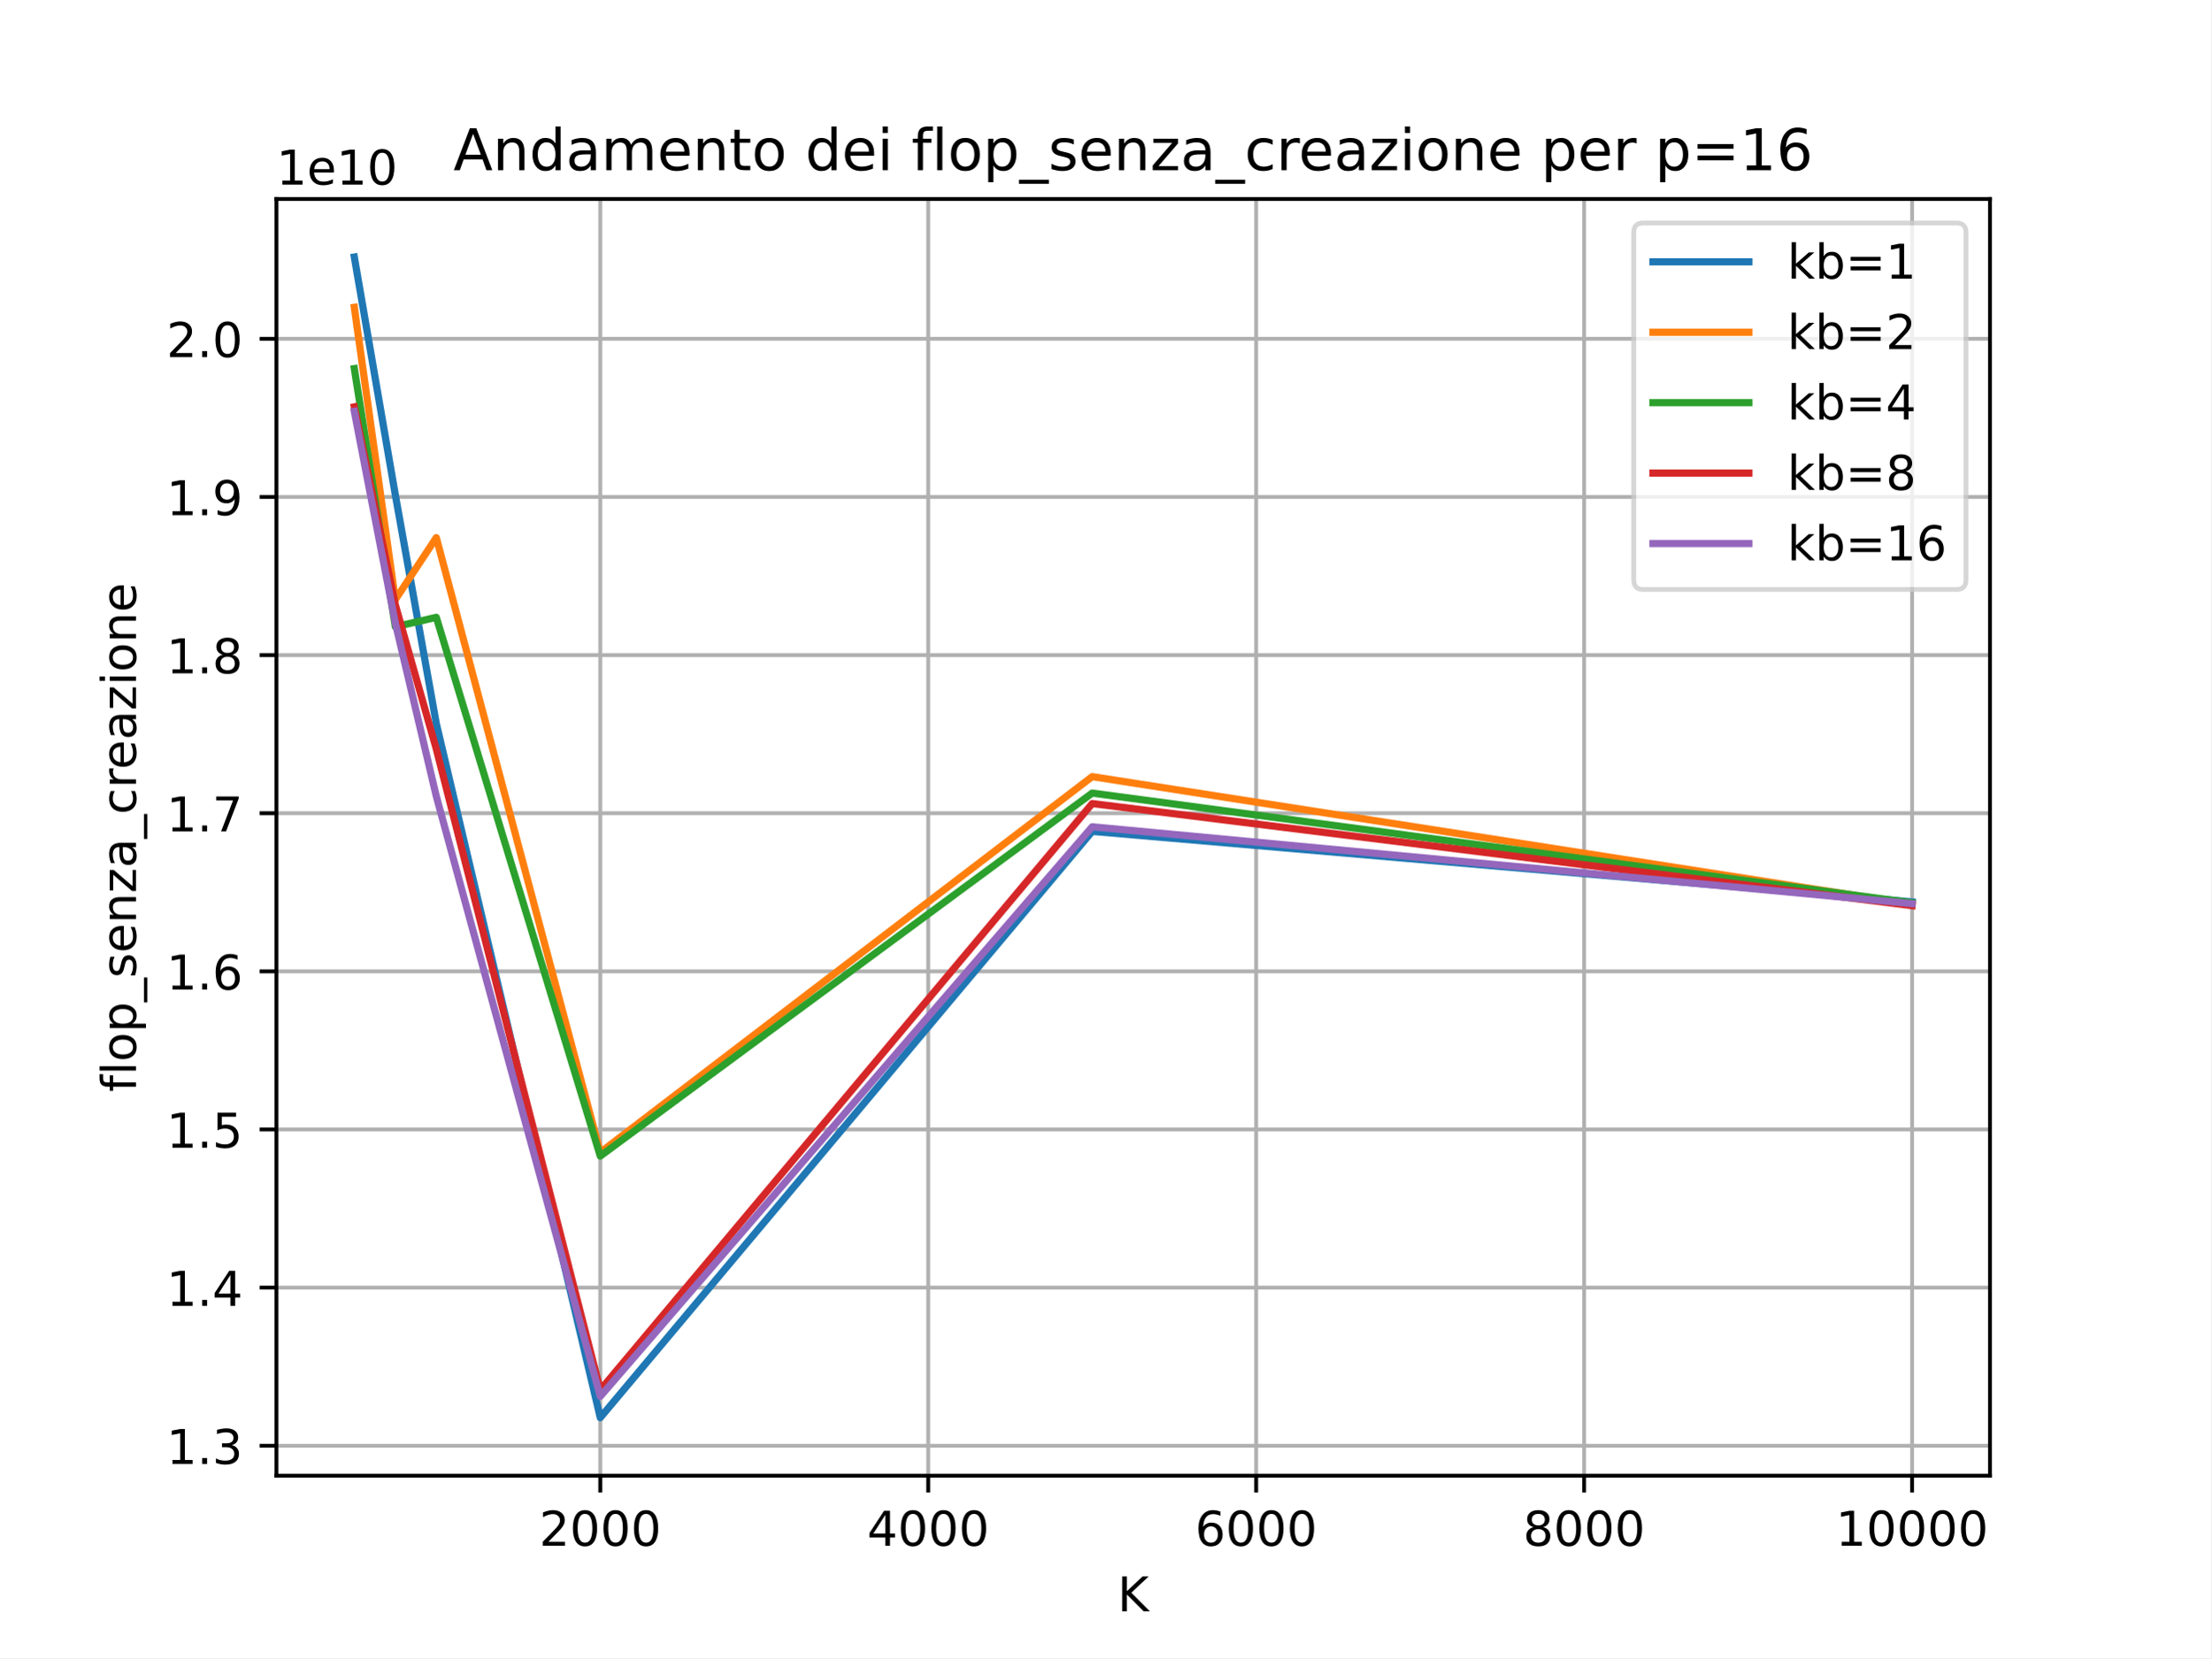
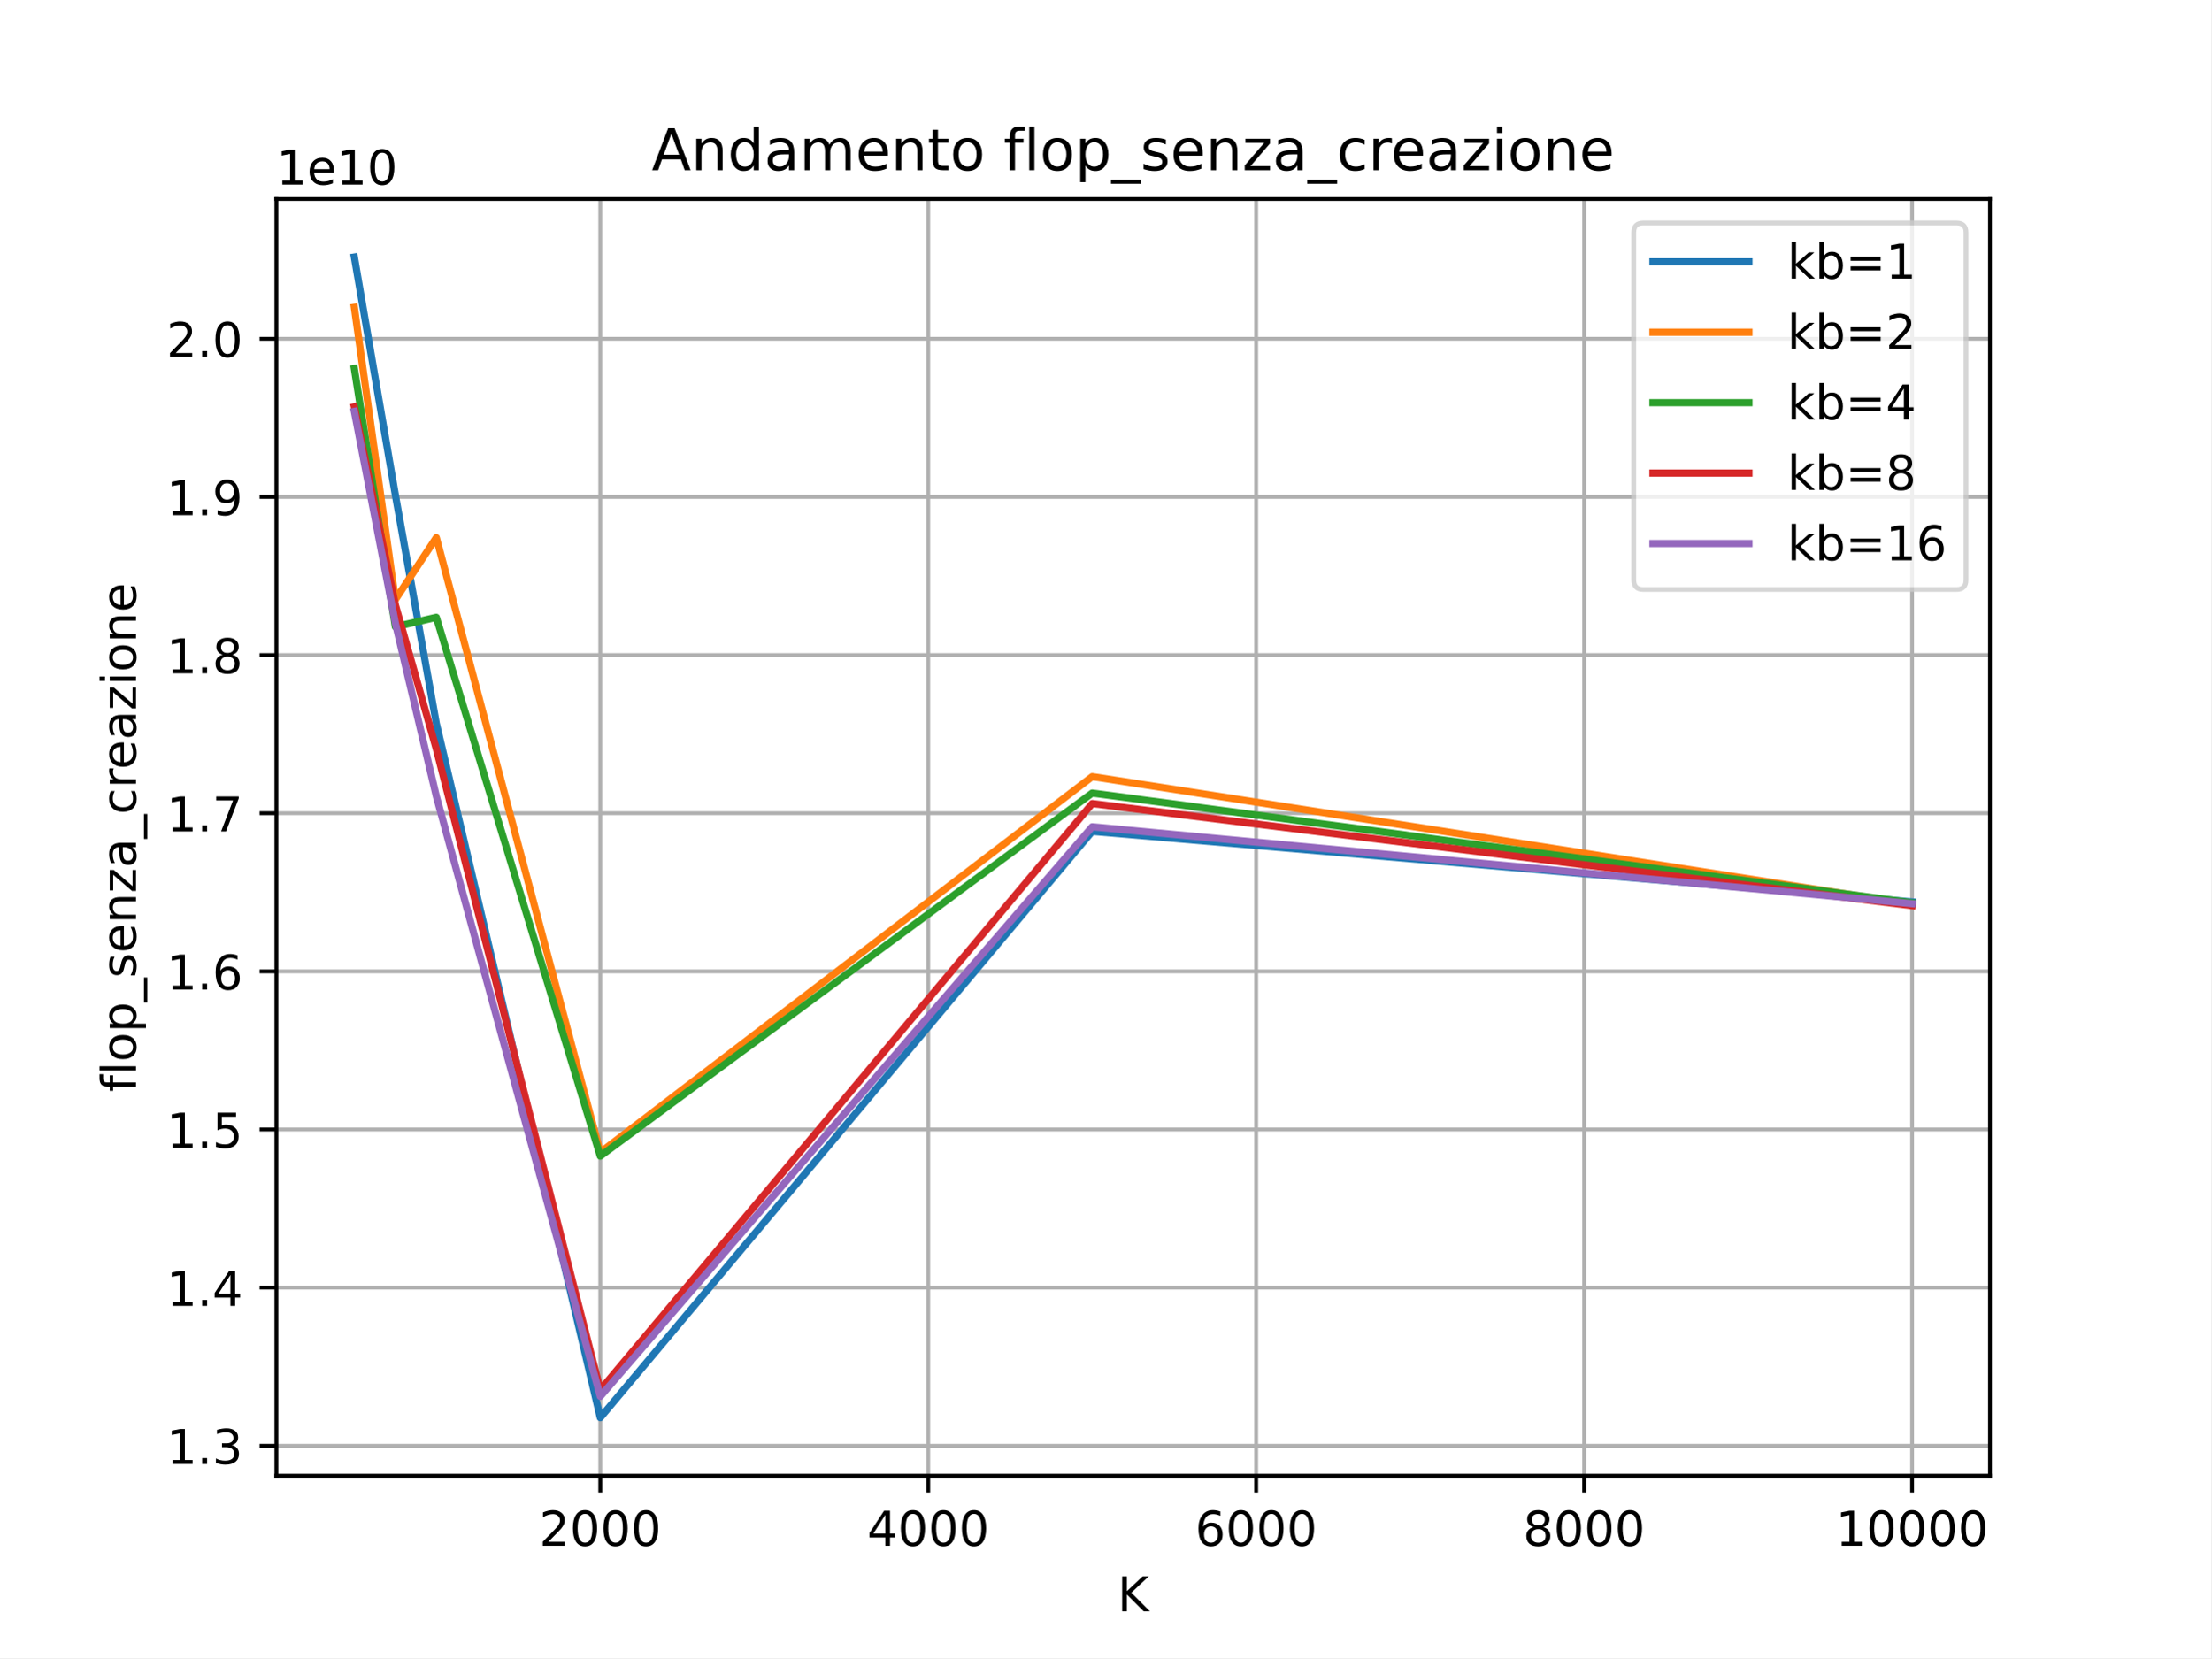
<svg xmlns="http://www.w3.org/2000/svg" xmlns:xlink="http://www.w3.org/1999/xlink" width="460.8pt" height="345.6pt" viewBox="0 0 460.8 345.6" version="1.1">
  <defs>
    <style type="text/css">*{stroke-linejoin: round; stroke-linecap: butt}</style>
  </defs>
  <g id="figure_1">
    <g id="patch_1">
      <path d="M 0 345.6  L 460.8 345.6  L 460.8 0  L 0 0  z " style="fill: #ffffff" />
    </g>
    <g id="axes_1">
      <g id="patch_2">
        <path d="M 57.6 307.584  L 414.72 307.584  L 414.72 41.472  L 57.6 41.472  z " style="fill: #ffffff" />
      </g>
      <g id="matplotlib.axis_1">
        <g id="xtick_1">
          <g id="line2d_1">
-             <path d="M 125.094 307.584  L 125.094 41.472  " clip-path="url(#p488bb3765c)" style="fill: none; stroke: #b0b0b0; stroke-width: 0.8; stroke-linecap: square" />
+             <path d="M 125.094 307.584  L 125.094 41.472  " clip-path="url(#pff388bc3a7)" style="fill: none; stroke: #b0b0b0; stroke-width: 0.8; stroke-linecap: square" />
          </g>
          <g id="line2d_2">
            <defs>
-               <path id="m8a1fab4467" d="M 0 0  L 0 3.5  " style="stroke: #000000; stroke-width: 0.8" />
+               <path id="mb0c80f59b5" d="M 0 0  L 0 3.5  " style="stroke: #000000; stroke-width: 0.8" />
            </defs>
            <g>
-               <use xlink:href="#m8a1fab4467" x="125.094" y="307.584" style="stroke: #000000; stroke-width: 0.8" />
+               <use xlink:href="#mb0c80f59b5" x="125.094" y="307.584" style="stroke: #000000; stroke-width: 0.8" />
            </g>
          </g>
          <g id="text_1">
            <g transform="translate(112.369 322.1824) scale(0.1 -0.1)">
              <defs>
                <path id="DejaVuSans-32" d="M 1228 531  L 3431 531  L 3431 0  L 469 0  L 469 531  Q 828 903 1448 1529  Q 2069 2156 2228 2338  Q 2531 2678 2651 2914  Q 2772 3150 2772 3378  Q 2772 3750 2511 3984  Q 2250 4219 1831 4219  Q 1534 4219 1204 4116  Q 875 4013 500 3803  L 500 4441  Q 881 4594 1212 4672  Q 1544 4750 1819 4750  Q 2544 4750 2975 4387  Q 3406 4025 3406 3419  Q 3406 3131 3298 2873  Q 3191 2616 2906 2266  Q 2828 2175 2409 1742  Q 1991 1309 1228 531  z " transform="scale(0.015625)" />
                <path id="DejaVuSans-30" d="M 2034 4250  Q 1547 4250 1301 3770  Q 1056 3291 1056 2328  Q 1056 1369 1301 889  Q 1547 409 2034 409  Q 2525 409 2770 889  Q 3016 1369 3016 2328  Q 3016 3291 2770 3770  Q 2525 4250 2034 4250  z M 2034 4750  Q 2819 4750 3233 4129  Q 3647 3509 3647 2328  Q 3647 1150 3233 529  Q 2819 -91 2034 -91  Q 1250 -91 836 529  Q 422 1150 422 2328  Q 422 3509 836 4129  Q 1250 4750 2034 4750  z " transform="scale(0.015625)" />
              </defs>
              <use xlink:href="#DejaVuSans-32" />
              <use xlink:href="#DejaVuSans-30" x="63.623" />
              <use xlink:href="#DejaVuSans-30" x="127.246" />
              <use xlink:href="#DejaVuSans-30" x="190.869" />
            </g>
          </g>
        </g>
        <g id="xtick_2">
          <g id="line2d_3">
-             <path d="M 193.442 307.584  L 193.442 41.472  " clip-path="url(#p488bb3765c)" style="fill: none; stroke: #b0b0b0; stroke-width: 0.8; stroke-linecap: square" />
+             <path d="M 193.442 307.584  L 193.442 41.472  " clip-path="url(#pff388bc3a7)" style="fill: none; stroke: #b0b0b0; stroke-width: 0.8; stroke-linecap: square" />
          </g>
          <g id="line2d_4">
            <g>
-               <use xlink:href="#m8a1fab4467" x="193.442" y="307.584" style="stroke: #000000; stroke-width: 0.8" />
+               <use xlink:href="#mb0c80f59b5" x="193.442" y="307.584" style="stroke: #000000; stroke-width: 0.8" />
            </g>
          </g>
          <g id="text_2">
            <g transform="translate(180.7173 322.1824) scale(0.1 -0.1)">
              <defs>
                <path id="DejaVuSans-34" d="M 2419 4116  L 825 1625  L 2419 1625  L 2419 4116  z M 2253 4666  L 3047 4666  L 3047 1625  L 3713 1625  L 3713 1100  L 3047 1100  L 3047 0  L 2419 0  L 2419 1100  L 313 1100  L 313 1709  L 2253 4666  z " transform="scale(0.015625)" />
              </defs>
              <use xlink:href="#DejaVuSans-34" />
              <use xlink:href="#DejaVuSans-30" x="63.623" />
              <use xlink:href="#DejaVuSans-30" x="127.246" />
              <use xlink:href="#DejaVuSans-30" x="190.869" />
            </g>
          </g>
        </g>
        <g id="xtick_3">
          <g id="line2d_5">
-             <path d="M 261.791 307.584  L 261.791 41.472  " clip-path="url(#p488bb3765c)" style="fill: none; stroke: #b0b0b0; stroke-width: 0.8; stroke-linecap: square" />
+             <path d="M 261.791 307.584  L 261.791 41.472  " clip-path="url(#pff388bc3a7)" style="fill: none; stroke: #b0b0b0; stroke-width: 0.8; stroke-linecap: square" />
          </g>
          <g id="line2d_6">
            <g>
-               <use xlink:href="#m8a1fab4467" x="261.791" y="307.584" style="stroke: #000000; stroke-width: 0.8" />
+               <use xlink:href="#mb0c80f59b5" x="261.791" y="307.584" style="stroke: #000000; stroke-width: 0.8" />
            </g>
          </g>
          <g id="text_3">
            <g transform="translate(249.0656 322.1824) scale(0.1 -0.1)">
              <defs>
                <path id="DejaVuSans-36" d="M 2113 2584  Q 1688 2584 1439 2293  Q 1191 2003 1191 1497  Q 1191 994 1439 701  Q 1688 409 2113 409  Q 2538 409 2786 701  Q 3034 994 3034 1497  Q 3034 2003 2786 2293  Q 2538 2584 2113 2584  z M 3366 4563  L 3366 3988  Q 3128 4100 2886 4159  Q 2644 4219 2406 4219  Q 1781 4219 1451 3797  Q 1122 3375 1075 2522  Q 1259 2794 1537 2939  Q 1816 3084 2150 3084  Q 2853 3084 3261 2657  Q 3669 2231 3669 1497  Q 3669 778 3244 343  Q 2819 -91 2113 -91  Q 1303 -91 875 529  Q 447 1150 447 2328  Q 447 3434 972 4092  Q 1497 4750 2381 4750  Q 2619 4750 2861 4703  Q 3103 4656 3366 4563  z " transform="scale(0.015625)" />
              </defs>
              <use xlink:href="#DejaVuSans-36" />
              <use xlink:href="#DejaVuSans-30" x="63.623" />
              <use xlink:href="#DejaVuSans-30" x="127.246" />
              <use xlink:href="#DejaVuSans-30" x="190.869" />
            </g>
          </g>
        </g>
        <g id="xtick_4">
          <g id="line2d_7">
-             <path d="M 330.139 307.584  L 330.139 41.472  " clip-path="url(#p488bb3765c)" style="fill: none; stroke: #b0b0b0; stroke-width: 0.8; stroke-linecap: square" />
+             <path d="M 330.139 307.584  L 330.139 41.472  " clip-path="url(#pff388bc3a7)" style="fill: none; stroke: #b0b0b0; stroke-width: 0.8; stroke-linecap: square" />
          </g>
          <g id="line2d_8">
            <g>
-               <use xlink:href="#m8a1fab4467" x="330.139" y="307.584" style="stroke: #000000; stroke-width: 0.8" />
+               <use xlink:href="#mb0c80f59b5" x="330.139" y="307.584" style="stroke: #000000; stroke-width: 0.8" />
            </g>
          </g>
          <g id="text_4">
            <g transform="translate(317.4139 322.1824) scale(0.1 -0.1)">
              <defs>
                <path id="DejaVuSans-38" d="M 2034 2216  Q 1584 2216 1326 1975  Q 1069 1734 1069 1313  Q 1069 891 1326 650  Q 1584 409 2034 409  Q 2484 409 2743 651  Q 3003 894 3003 1313  Q 3003 1734 2745 1975  Q 2488 2216 2034 2216  z M 1403 2484  Q 997 2584 770 2862  Q 544 3141 544 3541  Q 544 4100 942 4425  Q 1341 4750 2034 4750  Q 2731 4750 3128 4425  Q 3525 4100 3525 3541  Q 3525 3141 3298 2862  Q 3072 2584 2669 2484  Q 3125 2378 3379 2068  Q 3634 1759 3634 1313  Q 3634 634 3220 271  Q 2806 -91 2034 -91  Q 1263 -91 848 271  Q 434 634 434 1313  Q 434 1759 690 2068  Q 947 2378 1403 2484  z M 1172 3481  Q 1172 3119 1398 2916  Q 1625 2713 2034 2713  Q 2441 2713 2670 2916  Q 2900 3119 2900 3481  Q 2900 3844 2670 4047  Q 2441 4250 2034 4250  Q 1625 4250 1398 4047  Q 1172 3844 1172 3481  z " transform="scale(0.015625)" />
              </defs>
              <use xlink:href="#DejaVuSans-38" />
              <use xlink:href="#DejaVuSans-30" x="63.623" />
              <use xlink:href="#DejaVuSans-30" x="127.246" />
              <use xlink:href="#DejaVuSans-30" x="190.869" />
            </g>
          </g>
        </g>
        <g id="xtick_5">
          <g id="line2d_9">
-             <path d="M 398.487 307.584  L 398.487 41.472  " clip-path="url(#p488bb3765c)" style="fill: none; stroke: #b0b0b0; stroke-width: 0.8; stroke-linecap: square" />
+             <path d="M 398.487 307.584  L 398.487 41.472  " clip-path="url(#pff388bc3a7)" style="fill: none; stroke: #b0b0b0; stroke-width: 0.8; stroke-linecap: square" />
          </g>
          <g id="line2d_10">
            <g>
-               <use xlink:href="#m8a1fab4467" x="398.487" y="307.584" style="stroke: #000000; stroke-width: 0.8" />
+               <use xlink:href="#mb0c80f59b5" x="398.487" y="307.584" style="stroke: #000000; stroke-width: 0.8" />
            </g>
          </g>
          <g id="text_5">
            <g transform="translate(382.581 322.1824) scale(0.1 -0.1)">
              <defs>
                <path id="DejaVuSans-31" d="M 794 531  L 1825 531  L 1825 4091  L 703 3866  L 703 4441  L 1819 4666  L 2450 4666  L 2450 531  L 3481 531  L 3481 0  L 794 0  L 794 531  z " transform="scale(0.015625)" />
              </defs>
              <use xlink:href="#DejaVuSans-31" />
              <use xlink:href="#DejaVuSans-30" x="63.623" />
              <use xlink:href="#DejaVuSans-30" x="127.246" />
              <use xlink:href="#DejaVuSans-30" x="190.869" />
              <use xlink:href="#DejaVuSans-30" x="254.492" />
            </g>
          </g>
        </g>
        <g id="text_6">
          <g transform="translate(232.8811 335.8606) scale(0.1 -0.1)">
            <defs>
              <path id="DejaVuSans-4b" d="M 628 4666  L 1259 4666  L 1259 2694  L 3353 4666  L 4166 4666  L 1850 2491  L 4331 0  L 3500 0  L 1259 2247  L 1259 0  L 628 0  L 628 4666  z " transform="scale(0.015625)" />
            </defs>
            <use xlink:href="#DejaVuSans-4b" />
          </g>
        </g>
      </g>
      <g id="matplotlib.axis_2">
        <g id="ytick_1">
          <g id="line2d_11">
-             <path d="M 57.6 301.341  L 414.72 301.341  " clip-path="url(#p488bb3765c)" style="fill: none; stroke: #b0b0b0; stroke-width: 0.8; stroke-linecap: square" />
+             <path d="M 57.6 301.341  L 414.72 301.341  " clip-path="url(#pff388bc3a7)" style="fill: none; stroke: #b0b0b0; stroke-width: 0.8; stroke-linecap: square" />
          </g>
          <g id="line2d_12">
            <defs>
-               <path id="mc2e366b44c" d="M 0 0  L -3.5 0  " style="stroke: #000000; stroke-width: 0.8" />
+               <path id="m76f37deb8a" d="M 0 0  L -3.5 0  " style="stroke: #000000; stroke-width: 0.8" />
            </defs>
            <g>
-               <use xlink:href="#mc2e366b44c" x="57.6" y="301.341" style="stroke: #000000; stroke-width: 0.8" />
+               <use xlink:href="#m76f37deb8a" x="57.6" y="301.341" style="stroke: #000000; stroke-width: 0.8" />
            </g>
          </g>
          <g id="text_7">
            <g transform="translate(34.69687 305.14) scale(0.1 -0.1)">
              <defs>
                <path id="DejaVuSans-2e" d="M 684 794  L 1344 794  L 1344 0  L 684 0  L 684 794  z " transform="scale(0.015625)" />
                <path id="DejaVuSans-33" d="M 2597 2516  Q 3050 2419 3304 2112  Q 3559 1806 3559 1356  Q 3559 666 3084 287  Q 2609 -91 1734 -91  Q 1441 -91 1130 -33  Q 819 25 488 141  L 488 750  Q 750 597 1062 519  Q 1375 441 1716 441  Q 2309 441 2620 675  Q 2931 909 2931 1356  Q 2931 1769 2642 2001  Q 2353 2234 1838 2234  L 1294 2234  L 1294 2753  L 1863 2753  Q 2328 2753 2575 2939  Q 2822 3125 2822 3475  Q 2822 3834 2567 4026  Q 2313 4219 1838 4219  Q 1578 4219 1281 4162  Q 984 4106 628 3988  L 628 4550  Q 988 4650 1302 4700  Q 1616 4750 1894 4750  Q 2613 4750 3031 4423  Q 3450 4097 3450 3541  Q 3450 3153 3228 2886  Q 3006 2619 2597 2516  z " transform="scale(0.015625)" />
              </defs>
              <use xlink:href="#DejaVuSans-31" />
              <use xlink:href="#DejaVuSans-2e" x="63.623" />
              <use xlink:href="#DejaVuSans-33" x="95.41" />
            </g>
          </g>
        </g>
        <g id="ytick_2">
          <g id="line2d_13">
-             <path d="M 57.6 268.38  L 414.72 268.38  " clip-path="url(#p488bb3765c)" style="fill: none; stroke: #b0b0b0; stroke-width: 0.8; stroke-linecap: square" />
+             <path d="M 57.6 268.38  L 414.72 268.38  " clip-path="url(#pff388bc3a7)" style="fill: none; stroke: #b0b0b0; stroke-width: 0.8; stroke-linecap: square" />
          </g>
          <g id="line2d_14">
            <g>
-               <use xlink:href="#mc2e366b44c" x="57.6" y="268.38" style="stroke: #000000; stroke-width: 0.8" />
+               <use xlink:href="#m76f37deb8a" x="57.6" y="268.38" style="stroke: #000000; stroke-width: 0.8" />
            </g>
          </g>
          <g id="text_8">
            <g transform="translate(34.69687 272.1792) scale(0.1 -0.1)">
              <use xlink:href="#DejaVuSans-31" />
              <use xlink:href="#DejaVuSans-2e" x="63.623" />
              <use xlink:href="#DejaVuSans-34" x="95.41" />
            </g>
          </g>
        </g>
        <g id="ytick_3">
          <g id="line2d_15">
-             <path d="M 57.6 235.419  L 414.72 235.419  " clip-path="url(#p488bb3765c)" style="fill: none; stroke: #b0b0b0; stroke-width: 0.8; stroke-linecap: square" />
+             <path d="M 57.6 235.419  L 414.72 235.419  " clip-path="url(#pff388bc3a7)" style="fill: none; stroke: #b0b0b0; stroke-width: 0.8; stroke-linecap: square" />
          </g>
          <g id="line2d_16">
            <g>
-               <use xlink:href="#mc2e366b44c" x="57.6" y="235.419" style="stroke: #000000; stroke-width: 0.8" />
+               <use xlink:href="#m76f37deb8a" x="57.6" y="235.419" style="stroke: #000000; stroke-width: 0.8" />
            </g>
          </g>
          <g id="text_9">
            <g transform="translate(34.69687 239.2184) scale(0.1 -0.1)">
              <defs>
                <path id="DejaVuSans-35" d="M 691 4666  L 3169 4666  L 3169 4134  L 1269 4134  L 1269 2991  Q 1406 3038 1543 3061  Q 1681 3084 1819 3084  Q 2600 3084 3056 2656  Q 3513 2228 3513 1497  Q 3513 744 3044 326  Q 2575 -91 1722 -91  Q 1428 -91 1123 -41  Q 819 9 494 109  L 494 744  Q 775 591 1075 516  Q 1375 441 1709 441  Q 2250 441 2565 725  Q 2881 1009 2881 1497  Q 2881 1984 2565 2268  Q 2250 2553 1709 2553  Q 1456 2553 1204 2497  Q 953 2441 691 2322  L 691 4666  z " transform="scale(0.015625)" />
              </defs>
              <use xlink:href="#DejaVuSans-31" />
              <use xlink:href="#DejaVuSans-2e" x="63.623" />
              <use xlink:href="#DejaVuSans-35" x="95.41" />
            </g>
          </g>
        </g>
        <g id="ytick_4">
          <g id="line2d_17">
-             <path d="M 57.6 202.458  L 414.72 202.458  " clip-path="url(#p488bb3765c)" style="fill: none; stroke: #b0b0b0; stroke-width: 0.8; stroke-linecap: square" />
+             <path d="M 57.6 202.458  L 414.72 202.458  " clip-path="url(#pff388bc3a7)" style="fill: none; stroke: #b0b0b0; stroke-width: 0.8; stroke-linecap: square" />
          </g>
          <g id="line2d_18">
            <g>
-               <use xlink:href="#mc2e366b44c" x="57.6" y="202.458" style="stroke: #000000; stroke-width: 0.8" />
+               <use xlink:href="#m76f37deb8a" x="57.6" y="202.458" style="stroke: #000000; stroke-width: 0.8" />
            </g>
          </g>
          <g id="text_10">
            <g transform="translate(34.69687 206.2576) scale(0.1 -0.1)">
              <use xlink:href="#DejaVuSans-31" />
              <use xlink:href="#DejaVuSans-2e" x="63.623" />
              <use xlink:href="#DejaVuSans-36" x="95.41" />
            </g>
          </g>
        </g>
        <g id="ytick_5">
          <g id="line2d_19">
-             <path d="M 57.6 169.498  L 414.72 169.498  " clip-path="url(#p488bb3765c)" style="fill: none; stroke: #b0b0b0; stroke-width: 0.8; stroke-linecap: square" />
+             <path d="M 57.6 169.498  L 414.72 169.498  " clip-path="url(#pff388bc3a7)" style="fill: none; stroke: #b0b0b0; stroke-width: 0.8; stroke-linecap: square" />
          </g>
          <g id="line2d_20">
            <g>
-               <use xlink:href="#mc2e366b44c" x="57.6" y="169.498" style="stroke: #000000; stroke-width: 0.8" />
+               <use xlink:href="#m76f37deb8a" x="57.6" y="169.498" style="stroke: #000000; stroke-width: 0.8" />
            </g>
          </g>
          <g id="text_11">
            <g transform="translate(34.69687 173.2968) scale(0.1 -0.1)">
              <defs>
                <path id="DejaVuSans-37" d="M 525 4666  L 3525 4666  L 3525 4397  L 1831 0  L 1172 0  L 2766 4134  L 525 4134  L 525 4666  z " transform="scale(0.015625)" />
              </defs>
              <use xlink:href="#DejaVuSans-31" />
              <use xlink:href="#DejaVuSans-2e" x="63.623" />
              <use xlink:href="#DejaVuSans-37" x="95.41" />
            </g>
          </g>
        </g>
        <g id="ytick_6">
          <g id="line2d_21">
-             <path d="M 57.6 136.537  L 414.72 136.537  " clip-path="url(#p488bb3765c)" style="fill: none; stroke: #b0b0b0; stroke-width: 0.8; stroke-linecap: square" />
+             <path d="M 57.6 136.537  L 414.72 136.537  " clip-path="url(#pff388bc3a7)" style="fill: none; stroke: #b0b0b0; stroke-width: 0.8; stroke-linecap: square" />
          </g>
          <g id="line2d_22">
            <g>
-               <use xlink:href="#mc2e366b44c" x="57.6" y="136.537" style="stroke: #000000; stroke-width: 0.8" />
+               <use xlink:href="#m76f37deb8a" x="57.6" y="136.537" style="stroke: #000000; stroke-width: 0.8" />
            </g>
          </g>
          <g id="text_12">
            <g transform="translate(34.69687 140.336) scale(0.1 -0.1)">
              <use xlink:href="#DejaVuSans-31" />
              <use xlink:href="#DejaVuSans-2e" x="63.623" />
              <use xlink:href="#DejaVuSans-38" x="95.41" />
            </g>
          </g>
        </g>
        <g id="ytick_7">
          <g id="line2d_23">
-             <path d="M 57.6 103.576  L 414.72 103.576  " clip-path="url(#p488bb3765c)" style="fill: none; stroke: #b0b0b0; stroke-width: 0.8; stroke-linecap: square" />
+             <path d="M 57.6 103.576  L 414.72 103.576  " clip-path="url(#pff388bc3a7)" style="fill: none; stroke: #b0b0b0; stroke-width: 0.8; stroke-linecap: square" />
          </g>
          <g id="line2d_24">
            <g>
-               <use xlink:href="#mc2e366b44c" x="57.6" y="103.576" style="stroke: #000000; stroke-width: 0.8" />
+               <use xlink:href="#m76f37deb8a" x="57.6" y="103.576" style="stroke: #000000; stroke-width: 0.8" />
            </g>
          </g>
          <g id="text_13">
            <g transform="translate(34.69687 107.3752) scale(0.1 -0.1)">
              <defs>
                <path id="DejaVuSans-39" d="M 703 97  L 703 672  Q 941 559 1184 500  Q 1428 441 1663 441  Q 2288 441 2617 861  Q 2947 1281 2994 2138  Q 2813 1869 2534 1725  Q 2256 1581 1919 1581  Q 1219 1581 811 2004  Q 403 2428 403 3163  Q 403 3881 828 4315  Q 1253 4750 1959 4750  Q 2769 4750 3195 4129  Q 3622 3509 3622 2328  Q 3622 1225 3098 567  Q 2575 -91 1691 -91  Q 1453 -91 1209 -44  Q 966 3 703 97  z M 1959 2075  Q 2384 2075 2632 2365  Q 2881 2656 2881 3163  Q 2881 3666 2632 3958  Q 2384 4250 1959 4250  Q 1534 4250 1286 3958  Q 1038 3666 1038 3163  Q 1038 2656 1286 2365  Q 1534 2075 1959 2075  z " transform="scale(0.015625)" />
              </defs>
              <use xlink:href="#DejaVuSans-31" />
              <use xlink:href="#DejaVuSans-2e" x="63.623" />
              <use xlink:href="#DejaVuSans-39" x="95.41" />
            </g>
          </g>
        </g>
        <g id="ytick_8">
          <g id="line2d_25">
-             <path d="M 57.6 70.615  L 414.72 70.615  " clip-path="url(#p488bb3765c)" style="fill: none; stroke: #b0b0b0; stroke-width: 0.8; stroke-linecap: square" />
+             <path d="M 57.6 70.615  L 414.72 70.615  " clip-path="url(#pff388bc3a7)" style="fill: none; stroke: #b0b0b0; stroke-width: 0.8; stroke-linecap: square" />
          </g>
          <g id="line2d_26">
            <g>
-               <use xlink:href="#mc2e366b44c" x="57.6" y="70.615" style="stroke: #000000; stroke-width: 0.8" />
+               <use xlink:href="#m76f37deb8a" x="57.6" y="70.615" style="stroke: #000000; stroke-width: 0.8" />
            </g>
          </g>
          <g id="text_14">
            <g transform="translate(34.69687 74.41446) scale(0.1 -0.1)">
              <use xlink:href="#DejaVuSans-32" />
              <use xlink:href="#DejaVuSans-2e" x="63.623" />
              <use xlink:href="#DejaVuSans-30" x="95.41" />
            </g>
          </g>
        </g>
        <g id="text_15">
          <g transform="translate(28.33906 227.5999) rotate(-90) scale(0.1 -0.1)">
            <defs>
              <path id="DejaVuSans-66" d="M 2375 4863  L 2375 4384  L 1825 4384  Q 1516 4384 1395 4259  Q 1275 4134 1275 3809  L 1275 3500  L 2222 3500  L 2222 3053  L 1275 3053  L 1275 0  L 697 0  L 697 3053  L 147 3053  L 147 3500  L 697 3500  L 697 3744  Q 697 4328 969 4595  Q 1241 4863 1831 4863  L 2375 4863  z " transform="scale(0.015625)" />
              <path id="DejaVuSans-6c" d="M 603 4863  L 1178 4863  L 1178 0  L 603 0  L 603 4863  z " transform="scale(0.015625)" />
              <path id="DejaVuSans-6f" d="M 1959 3097  Q 1497 3097 1228 2736  Q 959 2375 959 1747  Q 959 1119 1226 758  Q 1494 397 1959 397  Q 2419 397 2687 759  Q 2956 1122 2956 1747  Q 2956 2369 2687 2733  Q 2419 3097 1959 3097  z M 1959 3584  Q 2709 3584 3137 3096  Q 3566 2609 3566 1747  Q 3566 888 3137 398  Q 2709 -91 1959 -91  Q 1206 -91 779 398  Q 353 888 353 1747  Q 353 2609 779 3096  Q 1206 3584 1959 3584  z " transform="scale(0.015625)" />
              <path id="DejaVuSans-70" d="M 1159 525  L 1159 -1331  L 581 -1331  L 581 3500  L 1159 3500  L 1159 2969  Q 1341 3281 1617 3432  Q 1894 3584 2278 3584  Q 2916 3584 3314 3078  Q 3713 2572 3713 1747  Q 3713 922 3314 415  Q 2916 -91 2278 -91  Q 1894 -91 1617 61  Q 1341 213 1159 525  z M 3116 1747  Q 3116 2381 2855 2742  Q 2594 3103 2138 3103  Q 1681 3103 1420 2742  Q 1159 2381 1159 1747  Q 1159 1113 1420 752  Q 1681 391 2138 391  Q 2594 391 2855 752  Q 3116 1113 3116 1747  z " transform="scale(0.015625)" />
              <path id="DejaVuSans-5f" d="M 3263 -1063  L 3263 -1509  L -63 -1509  L -63 -1063  L 3263 -1063  z " transform="scale(0.015625)" />
              <path id="DejaVuSans-73" d="M 2834 3397  L 2834 2853  Q 2591 2978 2328 3040  Q 2066 3103 1784 3103  Q 1356 3103 1142 2972  Q 928 2841 928 2578  Q 928 2378 1081 2264  Q 1234 2150 1697 2047  L 1894 2003  Q 2506 1872 2764 1633  Q 3022 1394 3022 966  Q 3022 478 2636 193  Q 2250 -91 1575 -91  Q 1294 -91 989 -36  Q 684 19 347 128  L 347 722  Q 666 556 975 473  Q 1284 391 1588 391  Q 1994 391 2212 530  Q 2431 669 2431 922  Q 2431 1156 2273 1281  Q 2116 1406 1581 1522  L 1381 1569  Q 847 1681 609 1914  Q 372 2147 372 2553  Q 372 3047 722 3315  Q 1072 3584 1716 3584  Q 2034 3584 2315 3537  Q 2597 3491 2834 3397  z " transform="scale(0.015625)" />
              <path id="DejaVuSans-65" d="M 3597 1894  L 3597 1613  L 953 1613  Q 991 1019 1311 708  Q 1631 397 2203 397  Q 2534 397 2845 478  Q 3156 559 3463 722  L 3463 178  Q 3153 47 2828 -22  Q 2503 -91 2169 -91  Q 1331 -91 842 396  Q 353 884 353 1716  Q 353 2575 817 3079  Q 1281 3584 2069 3584  Q 2775 3584 3186 3129  Q 3597 2675 3597 1894  z M 3022 2063  Q 3016 2534 2758 2815  Q 2500 3097 2075 3097  Q 1594 3097 1305 2825  Q 1016 2553 972 2059  L 3022 2063  z " transform="scale(0.015625)" />
              <path id="DejaVuSans-6e" d="M 3513 2113  L 3513 0  L 2938 0  L 2938 2094  Q 2938 2591 2744 2837  Q 2550 3084 2163 3084  Q 1697 3084 1428 2787  Q 1159 2491 1159 1978  L 1159 0  L 581 0  L 581 3500  L 1159 3500  L 1159 2956  Q 1366 3272 1645 3428  Q 1925 3584 2291 3584  Q 2894 3584 3203 3211  Q 3513 2838 3513 2113  z " transform="scale(0.015625)" />
              <path id="DejaVuSans-7a" d="M 353 3500  L 3084 3500  L 3084 2975  L 922 459  L 3084 459  L 3084 0  L 275 0  L 275 525  L 2438 3041  L 353 3041  L 353 3500  z " transform="scale(0.015625)" />
              <path id="DejaVuSans-61" d="M 2194 1759  Q 1497 1759 1228 1600  Q 959 1441 959 1056  Q 959 750 1161 570  Q 1363 391 1709 391  Q 2188 391 2477 730  Q 2766 1069 2766 1631  L 2766 1759  L 2194 1759  z M 3341 1997  L 3341 0  L 2766 0  L 2766 531  Q 2569 213 2275 61  Q 1981 -91 1556 -91  Q 1019 -91 701 211  Q 384 513 384 1019  Q 384 1609 779 1909  Q 1175 2209 1959 2209  L 2766 2209  L 2766 2266  Q 2766 2663 2505 2880  Q 2244 3097 1772 3097  Q 1472 3097 1187 3025  Q 903 2953 641 2809  L 641 3341  Q 956 3463 1253 3523  Q 1550 3584 1831 3584  Q 2591 3584 2966 3190  Q 3341 2797 3341 1997  z " transform="scale(0.015625)" />
              <path id="DejaVuSans-63" d="M 3122 3366  L 3122 2828  Q 2878 2963 2633 3030  Q 2388 3097 2138 3097  Q 1578 3097 1268 2742  Q 959 2388 959 1747  Q 959 1106 1268 751  Q 1578 397 2138 397  Q 2388 397 2633 464  Q 2878 531 3122 666  L 3122 134  Q 2881 22 2623 -34  Q 2366 -91 2075 -91  Q 1284 -91 818 406  Q 353 903 353 1747  Q 353 2603 823 3093  Q 1294 3584 2113 3584  Q 2378 3584 2631 3529  Q 2884 3475 3122 3366  z " transform="scale(0.015625)" />
              <path id="DejaVuSans-72" d="M 2631 2963  Q 2534 3019 2420 3045  Q 2306 3072 2169 3072  Q 1681 3072 1420 2755  Q 1159 2438 1159 1844  L 1159 0  L 581 0  L 581 3500  L 1159 3500  L 1159 2956  Q 1341 3275 1631 3429  Q 1922 3584 2338 3584  Q 2397 3584 2469 3576  Q 2541 3569 2628 3553  L 2631 2963  z " transform="scale(0.015625)" />
              <path id="DejaVuSans-69" d="M 603 3500  L 1178 3500  L 1178 0  L 603 0  L 603 3500  z M 603 4863  L 1178 4863  L 1178 4134  L 603 4134  L 603 4863  z " transform="scale(0.015625)" />
            </defs>
            <use xlink:href="#DejaVuSans-66" />
            <use xlink:href="#DejaVuSans-6c" x="35.205" />
            <use xlink:href="#DejaVuSans-6f" x="62.988" />
            <use xlink:href="#DejaVuSans-70" x="124.17" />
            <use xlink:href="#DejaVuSans-5f" x="187.646" />
            <use xlink:href="#DejaVuSans-73" x="237.646" />
            <use xlink:href="#DejaVuSans-65" x="289.746" />
            <use xlink:href="#DejaVuSans-6e" x="351.27" />
            <use xlink:href="#DejaVuSans-7a" x="414.648" />
            <use xlink:href="#DejaVuSans-61" x="467.139" />
            <use xlink:href="#DejaVuSans-5f" x="528.418" />
            <use xlink:href="#DejaVuSans-63" x="578.418" />
            <use xlink:href="#DejaVuSans-72" x="633.398" />
            <use xlink:href="#DejaVuSans-65" x="672.262" />
            <use xlink:href="#DejaVuSans-61" x="733.785" />
            <use xlink:href="#DejaVuSans-7a" x="795.064" />
            <use xlink:href="#DejaVuSans-69" x="847.555" />
            <use xlink:href="#DejaVuSans-6f" x="875.338" />
            <use xlink:href="#DejaVuSans-6e" x="936.52" />
            <use xlink:href="#DejaVuSans-65" x="999.898" />
          </g>
        </g>
        <g id="text_16">
          <g transform="translate(57.6 38.472) scale(0.1 -0.1)">
            <use xlink:href="#DejaVuSans-31" />
            <use xlink:href="#DejaVuSans-65" x="63.623" />
            <use xlink:href="#DejaVuSans-31" x="125.146" />
            <use xlink:href="#DejaVuSans-30" x="188.77" />
          </g>
        </g>
      </g>
      <g id="line2d_27">
-         <path d="M 73.833 53.568  L 82.376 103.109  L 90.92 150.802  L 125.094 295.488  L 227.616 173.283  L 398.487 187.988  " clip-path="url(#p488bb3765c)" style="fill: none; stroke: #1f77b4; stroke-width: 1.5; stroke-linecap: square" />
+         <path d="M 73.833 53.568  L 82.376 103.109  L 90.92 150.802  L 125.094 295.488  L 227.616 173.283  L 398.487 187.988  " clip-path="url(#pff388bc3a7)" style="fill: none; stroke: #1f77b4; stroke-width: 1.5; stroke-linecap: square" />
      </g>
      <g id="line2d_28">
-         <path d="M 73.833 64.048  L 82.376 124.986  L 90.92 112.054  L 125.094 240.208  L 227.616 161.875  L 398.487 188.483  " clip-path="url(#p488bb3765c)" style="fill: none; stroke: #ff7f0e; stroke-width: 1.5; stroke-linecap: square" />
+         <path d="M 73.833 64.048  L 82.376 124.986  L 90.92 112.054  L 125.094 240.208  L 227.616 161.875  L 398.487 188.483  " clip-path="url(#pff388bc3a7)" style="fill: none; stroke: #ff7f0e; stroke-width: 1.5; stroke-linecap: square" />
      </g>
      <g id="line2d_29">
-         <path d="M 73.833 76.821  L 82.376 130.634  L 90.92 128.67  L 125.094 240.968  L 227.616 165.302  L 398.487 188.182  " clip-path="url(#p488bb3765c)" style="fill: none; stroke: #2ca02c; stroke-width: 1.5; stroke-linecap: square" />
+         <path d="M 73.833 76.821  L 82.376 130.634  L 90.92 128.67  L 125.094 240.968  L 227.616 165.302  L 398.487 188.182  " clip-path="url(#pff388bc3a7)" style="fill: none; stroke: #2ca02c; stroke-width: 1.5; stroke-linecap: square" />
      </g>
      <g id="line2d_30">
-         <path d="M 73.833 84.796  L 82.376 126.047  L 90.92 156.12  L 125.094 289.724  L 227.616 167.486  L 398.487 188.773  " clip-path="url(#p488bb3765c)" style="fill: none; stroke: #d62728; stroke-width: 1.5; stroke-linecap: square" />
+         <path d="M 73.833 84.796  L 82.376 126.047  L 90.92 156.12  L 125.094 289.724  L 227.616 167.486  L 398.487 188.773  " clip-path="url(#pff388bc3a7)" style="fill: none; stroke: #d62728; stroke-width: 1.5; stroke-linecap: square" />
      </g>
      <g id="line2d_31">
-         <path d="M 73.833 85.739  L 82.376 129.837  L 90.92 165.957  L 125.094 291.057  L 227.616 172.327  L 398.487 188.353  " clip-path="url(#p488bb3765c)" style="fill: none; stroke: #9467bd; stroke-width: 1.5; stroke-linecap: square" />
+         <path d="M 73.833 85.739  L 82.376 129.837  L 90.92 165.957  L 125.094 291.057  L 227.616 172.327  L 398.487 188.353  " clip-path="url(#pff388bc3a7)" style="fill: none; stroke: #9467bd; stroke-width: 1.5; stroke-linecap: square" />
      </g>
      <g id="patch_3">
        <path d="M 57.6 307.584  L 57.6 41.472  " style="fill: none; stroke: #000000; stroke-width: 0.8; stroke-linejoin: miter; stroke-linecap: square" />
      </g>
      <g id="patch_4">
        <path d="M 414.72 307.584  L 414.72 41.472  " style="fill: none; stroke: #000000; stroke-width: 0.8; stroke-linejoin: miter; stroke-linecap: square" />
      </g>
      <g id="patch_5">
        <path d="M 57.6 307.584  L 414.72 307.584  " style="fill: none; stroke: #000000; stroke-width: 0.8; stroke-linejoin: miter; stroke-linecap: square" />
      </g>
      <g id="patch_6">
        <path d="M 57.6 41.472  L 414.72 41.472  " style="fill: none; stroke: #000000; stroke-width: 0.8; stroke-linejoin: miter; stroke-linecap: square" />
      </g>
      <g id="text_17">
-         <g transform="translate(94.48406 35.472) scale(0.12 -0.12)">
+         <g transform="translate(135.8119 35.472) scale(0.12 -0.12)">
          <defs>
            <path id="DejaVuSans-41" d="M 2188 4044  L 1331 1722  L 3047 1722  L 2188 4044  z M 1831 4666  L 2547 4666  L 4325 0  L 3669 0  L 3244 1197  L 1141 1197  L 716 0  L 50 0  L 1831 4666  z " transform="scale(0.015625)" />
            <path id="DejaVuSans-64" d="M 2906 2969  L 2906 4863  L 3481 4863  L 3481 0  L 2906 0  L 2906 525  Q 2725 213 2448 61  Q 2172 -91 1784 -91  Q 1150 -91 751 415  Q 353 922 353 1747  Q 353 2572 751 3078  Q 1150 3584 1784 3584  Q 2172 3584 2448 3432  Q 2725 3281 2906 2969  z M 947 1747  Q 947 1113 1208 752  Q 1469 391 1925 391  Q 2381 391 2643 752  Q 2906 1113 2906 1747  Q 2906 2381 2643 2742  Q 2381 3103 1925 3103  Q 1469 3103 1208 2742  Q 947 2381 947 1747  z " transform="scale(0.015625)" />
            <path id="DejaVuSans-6d" d="M 3328 2828  Q 3544 3216 3844 3400  Q 4144 3584 4550 3584  Q 5097 3584 5394 3201  Q 5691 2819 5691 2113  L 5691 0  L 5113 0  L 5113 2094  Q 5113 2597 4934 2840  Q 4756 3084 4391 3084  Q 3944 3084 3684 2787  Q 3425 2491 3425 1978  L 3425 0  L 2847 0  L 2847 2094  Q 2847 2600 2669 2842  Q 2491 3084 2119 3084  Q 1678 3084 1418 2786  Q 1159 2488 1159 1978  L 1159 0  L 581 0  L 581 3500  L 1159 3500  L 1159 2956  Q 1356 3278 1631 3431  Q 1906 3584 2284 3584  Q 2666 3584 2933 3390  Q 3200 3197 3328 2828  z " transform="scale(0.015625)" />
            <path id="DejaVuSans-74" d="M 1172 4494  L 1172 3500  L 2356 3500  L 2356 3053  L 1172 3053  L 1172 1153  Q 1172 725 1289 603  Q 1406 481 1766 481  L 2356 481  L 2356 0  L 1766 0  Q 1100 0 847 248  Q 594 497 594 1153  L 594 3053  L 172 3053  L 172 3500  L 594 3500  L 594 4494  L 1172 4494  z " transform="scale(0.015625)" />
            <path id="DejaVuSans-20" transform="scale(0.015625)" />
-             <path id="DejaVuSans-3d" d="M 678 2906  L 4684 2906  L 4684 2381  L 678 2381  L 678 2906  z M 678 1631  L 4684 1631  L 4684 1100  L 678 1100  L 678 1631  z " transform="scale(0.015625)" />
          </defs>
          <use xlink:href="#DejaVuSans-41" />
          <use xlink:href="#DejaVuSans-6e" x="68.408" />
          <use xlink:href="#DejaVuSans-64" x="131.787" />
          <use xlink:href="#DejaVuSans-61" x="195.264" />
          <use xlink:href="#DejaVuSans-6d" x="256.543" />
          <use xlink:href="#DejaVuSans-65" x="353.955" />
          <use xlink:href="#DejaVuSans-6e" x="415.479" />
          <use xlink:href="#DejaVuSans-74" x="478.857" />
          <use xlink:href="#DejaVuSans-6f" x="518.066" />
          <use xlink:href="#DejaVuSans-20" x="579.248" />
-           <use xlink:href="#DejaVuSans-64" x="611.035" />
-           <use xlink:href="#DejaVuSans-65" x="674.512" />
-           <use xlink:href="#DejaVuSans-69" x="736.035" />
-           <use xlink:href="#DejaVuSans-20" x="763.818" />
-           <use xlink:href="#DejaVuSans-66" x="795.605" />
-           <use xlink:href="#DejaVuSans-6c" x="830.811" />
-           <use xlink:href="#DejaVuSans-6f" x="858.594" />
-           <use xlink:href="#DejaVuSans-70" x="919.775" />
-           <use xlink:href="#DejaVuSans-5f" x="983.252" />
-           <use xlink:href="#DejaVuSans-73" x="1033.252" />
-           <use xlink:href="#DejaVuSans-65" x="1085.352" />
-           <use xlink:href="#DejaVuSans-6e" x="1146.875" />
-           <use xlink:href="#DejaVuSans-7a" x="1210.254" />
-           <use xlink:href="#DejaVuSans-61" x="1262.744" />
-           <use xlink:href="#DejaVuSans-5f" x="1324.023" />
-           <use xlink:href="#DejaVuSans-63" x="1374.023" />
-           <use xlink:href="#DejaVuSans-72" x="1429.004" />
-           <use xlink:href="#DejaVuSans-65" x="1467.867" />
-           <use xlink:href="#DejaVuSans-61" x="1529.391" />
-           <use xlink:href="#DejaVuSans-7a" x="1590.67" />
-           <use xlink:href="#DejaVuSans-69" x="1643.16" />
-           <use xlink:href="#DejaVuSans-6f" x="1670.943" />
-           <use xlink:href="#DejaVuSans-6e" x="1732.125" />
-           <use xlink:href="#DejaVuSans-65" x="1795.504" />
-           <use xlink:href="#DejaVuSans-20" x="1857.027" />
-           <use xlink:href="#DejaVuSans-70" x="1888.814" />
-           <use xlink:href="#DejaVuSans-65" x="1952.291" />
-           <use xlink:href="#DejaVuSans-72" x="2013.814" />
-           <use xlink:href="#DejaVuSans-20" x="2054.928" />
-           <use xlink:href="#DejaVuSans-70" x="2086.715" />
-           <use xlink:href="#DejaVuSans-3d" x="2150.191" />
-           <use xlink:href="#DejaVuSans-31" x="2233.98" />
-           <use xlink:href="#DejaVuSans-36" x="2297.604" />
+           <use xlink:href="#DejaVuSans-66" x="611.035" />
+           <use xlink:href="#DejaVuSans-6c" x="646.24" />
+           <use xlink:href="#DejaVuSans-6f" x="674.023" />
+           <use xlink:href="#DejaVuSans-70" x="735.205" />
+           <use xlink:href="#DejaVuSans-5f" x="798.682" />
+           <use xlink:href="#DejaVuSans-73" x="848.682" />
+           <use xlink:href="#DejaVuSans-65" x="900.781" />
+           <use xlink:href="#DejaVuSans-6e" x="962.305" />
+           <use xlink:href="#DejaVuSans-7a" x="1025.684" />
+           <use xlink:href="#DejaVuSans-61" x="1078.174" />
+           <use xlink:href="#DejaVuSans-5f" x="1139.453" />
+           <use xlink:href="#DejaVuSans-63" x="1189.453" />
+           <use xlink:href="#DejaVuSans-72" x="1244.434" />
+           <use xlink:href="#DejaVuSans-65" x="1283.297" />
+           <use xlink:href="#DejaVuSans-61" x="1344.82" />
+           <use xlink:href="#DejaVuSans-7a" x="1406.1" />
+           <use xlink:href="#DejaVuSans-69" x="1458.59" />
+           <use xlink:href="#DejaVuSans-6f" x="1486.373" />
+           <use xlink:href="#DejaVuSans-6e" x="1547.555" />
+           <use xlink:href="#DejaVuSans-65" x="1610.934" />
        </g>
      </g>
      <g id="legend_1">
        <g id="patch_7">
          <path d="M 342.476 122.863  L 407.72 122.863  Q 409.72 122.863 409.72 120.863  L 409.72 48.472  Q 409.72 46.472 407.72 46.472  L 342.476 46.472  Q 340.476 46.472 340.476 48.472  L 340.476 120.863  Q 340.476 122.863 342.476 122.863  z " style="fill: #ffffff; opacity: 0.8; stroke: #cccccc; stroke-linejoin: miter" />
        </g>
        <g id="line2d_32">
          <path d="M 344.476 54.57  L 354.476 54.57  L 364.476 54.57  " style="fill: none; stroke: #1f77b4; stroke-width: 1.5; stroke-linecap: square" />
        </g>
        <g id="text_18">
          <g transform="translate(372.4762 58.07044) scale(0.1 -0.1)">
            <defs>
              <path id="DejaVuSans-6b" d="M 581 4863  L 1159 4863  L 1159 1991  L 2875 3500  L 3609 3500  L 1753 1863  L 3688 0  L 2938 0  L 1159 1709  L 1159 0  L 581 0  L 581 4863  z " transform="scale(0.015625)" />
              <path id="DejaVuSans-62" d="M 3116 1747  Q 3116 2381 2855 2742  Q 2594 3103 2138 3103  Q 1681 3103 1420 2742  Q 1159 2381 1159 1747  Q 1159 1113 1420 752  Q 1681 391 2138 391  Q 2594 391 2855 752  Q 3116 1113 3116 1747  z M 1159 2969  Q 1341 3281 1617 3432  Q 1894 3584 2278 3584  Q 2916 3584 3314 3078  Q 3713 2572 3713 1747  Q 3713 922 3314 415  Q 2916 -91 2278 -91  Q 1894 -91 1617 61  Q 1341 213 1159 525  L 1159 0  L 581 0  L 581 4863  L 1159 4863  L 1159 2969  z " transform="scale(0.015625)" />
+               <path id="DejaVuSans-3d" d="M 678 2906  L 4684 2906  L 4684 2381  L 678 2381  L 678 2906  z M 678 1631  L 4684 1631  L 4684 1100  L 678 1100  L 678 1631  z " transform="scale(0.015625)" />
            </defs>
            <use xlink:href="#DejaVuSans-6b" />
            <use xlink:href="#DejaVuSans-62" x="57.91" />
            <use xlink:href="#DejaVuSans-3d" x="121.387" />
            <use xlink:href="#DejaVuSans-31" x="205.176" />
          </g>
        </g>
        <g id="line2d_33">
          <path d="M 344.476 69.249  L 354.476 69.249  L 364.476 69.249  " style="fill: none; stroke: #ff7f0e; stroke-width: 1.5; stroke-linecap: square" />
        </g>
        <g id="text_19">
          <g transform="translate(372.4762 72.74856) scale(0.1 -0.1)">
            <use xlink:href="#DejaVuSans-6b" />
            <use xlink:href="#DejaVuSans-62" x="57.91" />
            <use xlink:href="#DejaVuSans-3d" x="121.387" />
            <use xlink:href="#DejaVuSans-32" x="205.176" />
          </g>
        </g>
        <g id="line2d_34">
          <path d="M 344.476 83.927  L 354.476 83.927  L 364.476 83.927  " style="fill: none; stroke: #2ca02c; stroke-width: 1.5; stroke-linecap: square" />
        </g>
        <g id="text_20">
          <g transform="translate(372.4762 87.42669) scale(0.1 -0.1)">
            <use xlink:href="#DejaVuSans-6b" />
            <use xlink:href="#DejaVuSans-62" x="57.91" />
            <use xlink:href="#DejaVuSans-3d" x="121.387" />
            <use xlink:href="#DejaVuSans-34" x="205.176" />
          </g>
        </g>
        <g id="line2d_35">
          <path d="M 344.476 98.605  L 354.476 98.605  L 364.476 98.605  " style="fill: none; stroke: #d62728; stroke-width: 1.5; stroke-linecap: square" />
        </g>
        <g id="text_21">
          <g transform="translate(372.4762 102.1048) scale(0.1 -0.1)">
            <use xlink:href="#DejaVuSans-6b" />
            <use xlink:href="#DejaVuSans-62" x="57.91" />
            <use xlink:href="#DejaVuSans-3d" x="121.387" />
            <use xlink:href="#DejaVuSans-38" x="205.176" />
          </g>
        </g>
        <g id="line2d_36">
          <path d="M 344.476 113.283  L 354.476 113.283  L 364.476 113.283  " style="fill: none; stroke: #9467bd; stroke-width: 1.5; stroke-linecap: square" />
        </g>
        <g id="text_22">
          <g transform="translate(372.4762 116.7829) scale(0.1 -0.1)">
            <use xlink:href="#DejaVuSans-6b" />
            <use xlink:href="#DejaVuSans-62" x="57.91" />
            <use xlink:href="#DejaVuSans-3d" x="121.387" />
            <use xlink:href="#DejaVuSans-31" x="205.176" />
            <use xlink:href="#DejaVuSans-36" x="268.799" />
          </g>
        </g>
      </g>
    </g>
  </g>
  <defs>
-     <clipPath id="p488bb3765c">
+     <clipPath id="pff388bc3a7">
      <rect x="57.6" y="41.472" width="357.12" height="266.112" />
    </clipPath>
  </defs>
</svg>
